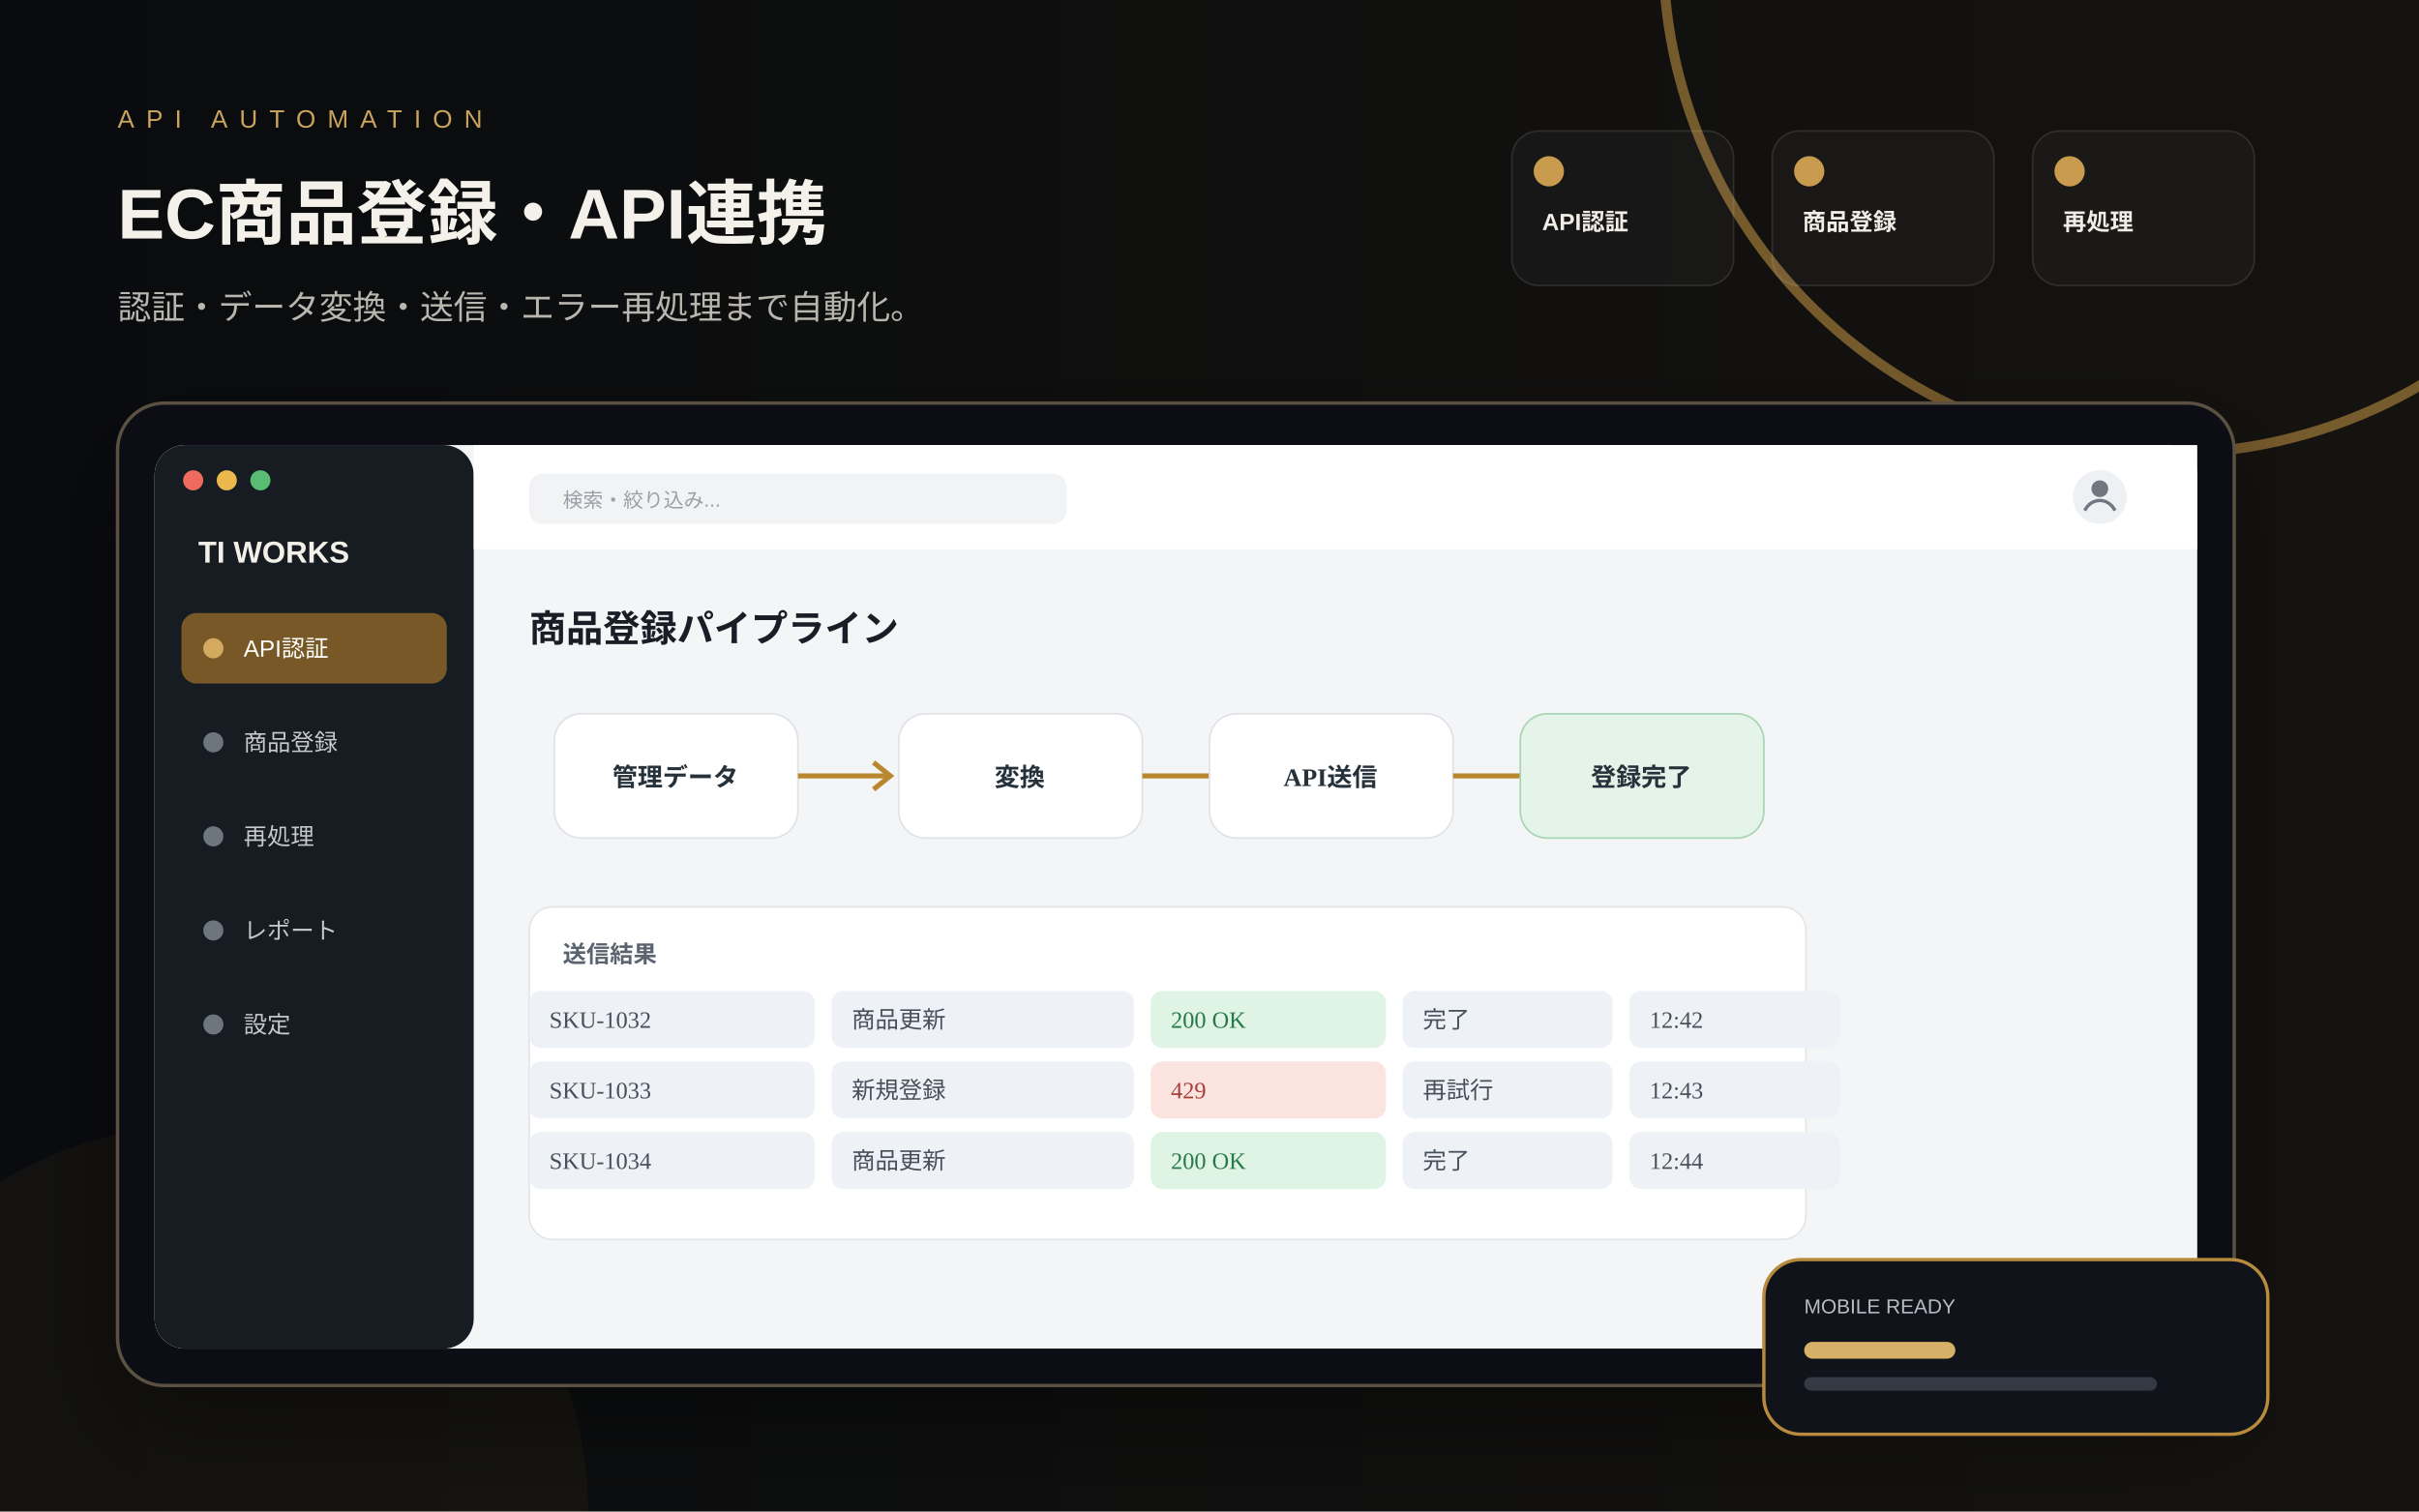
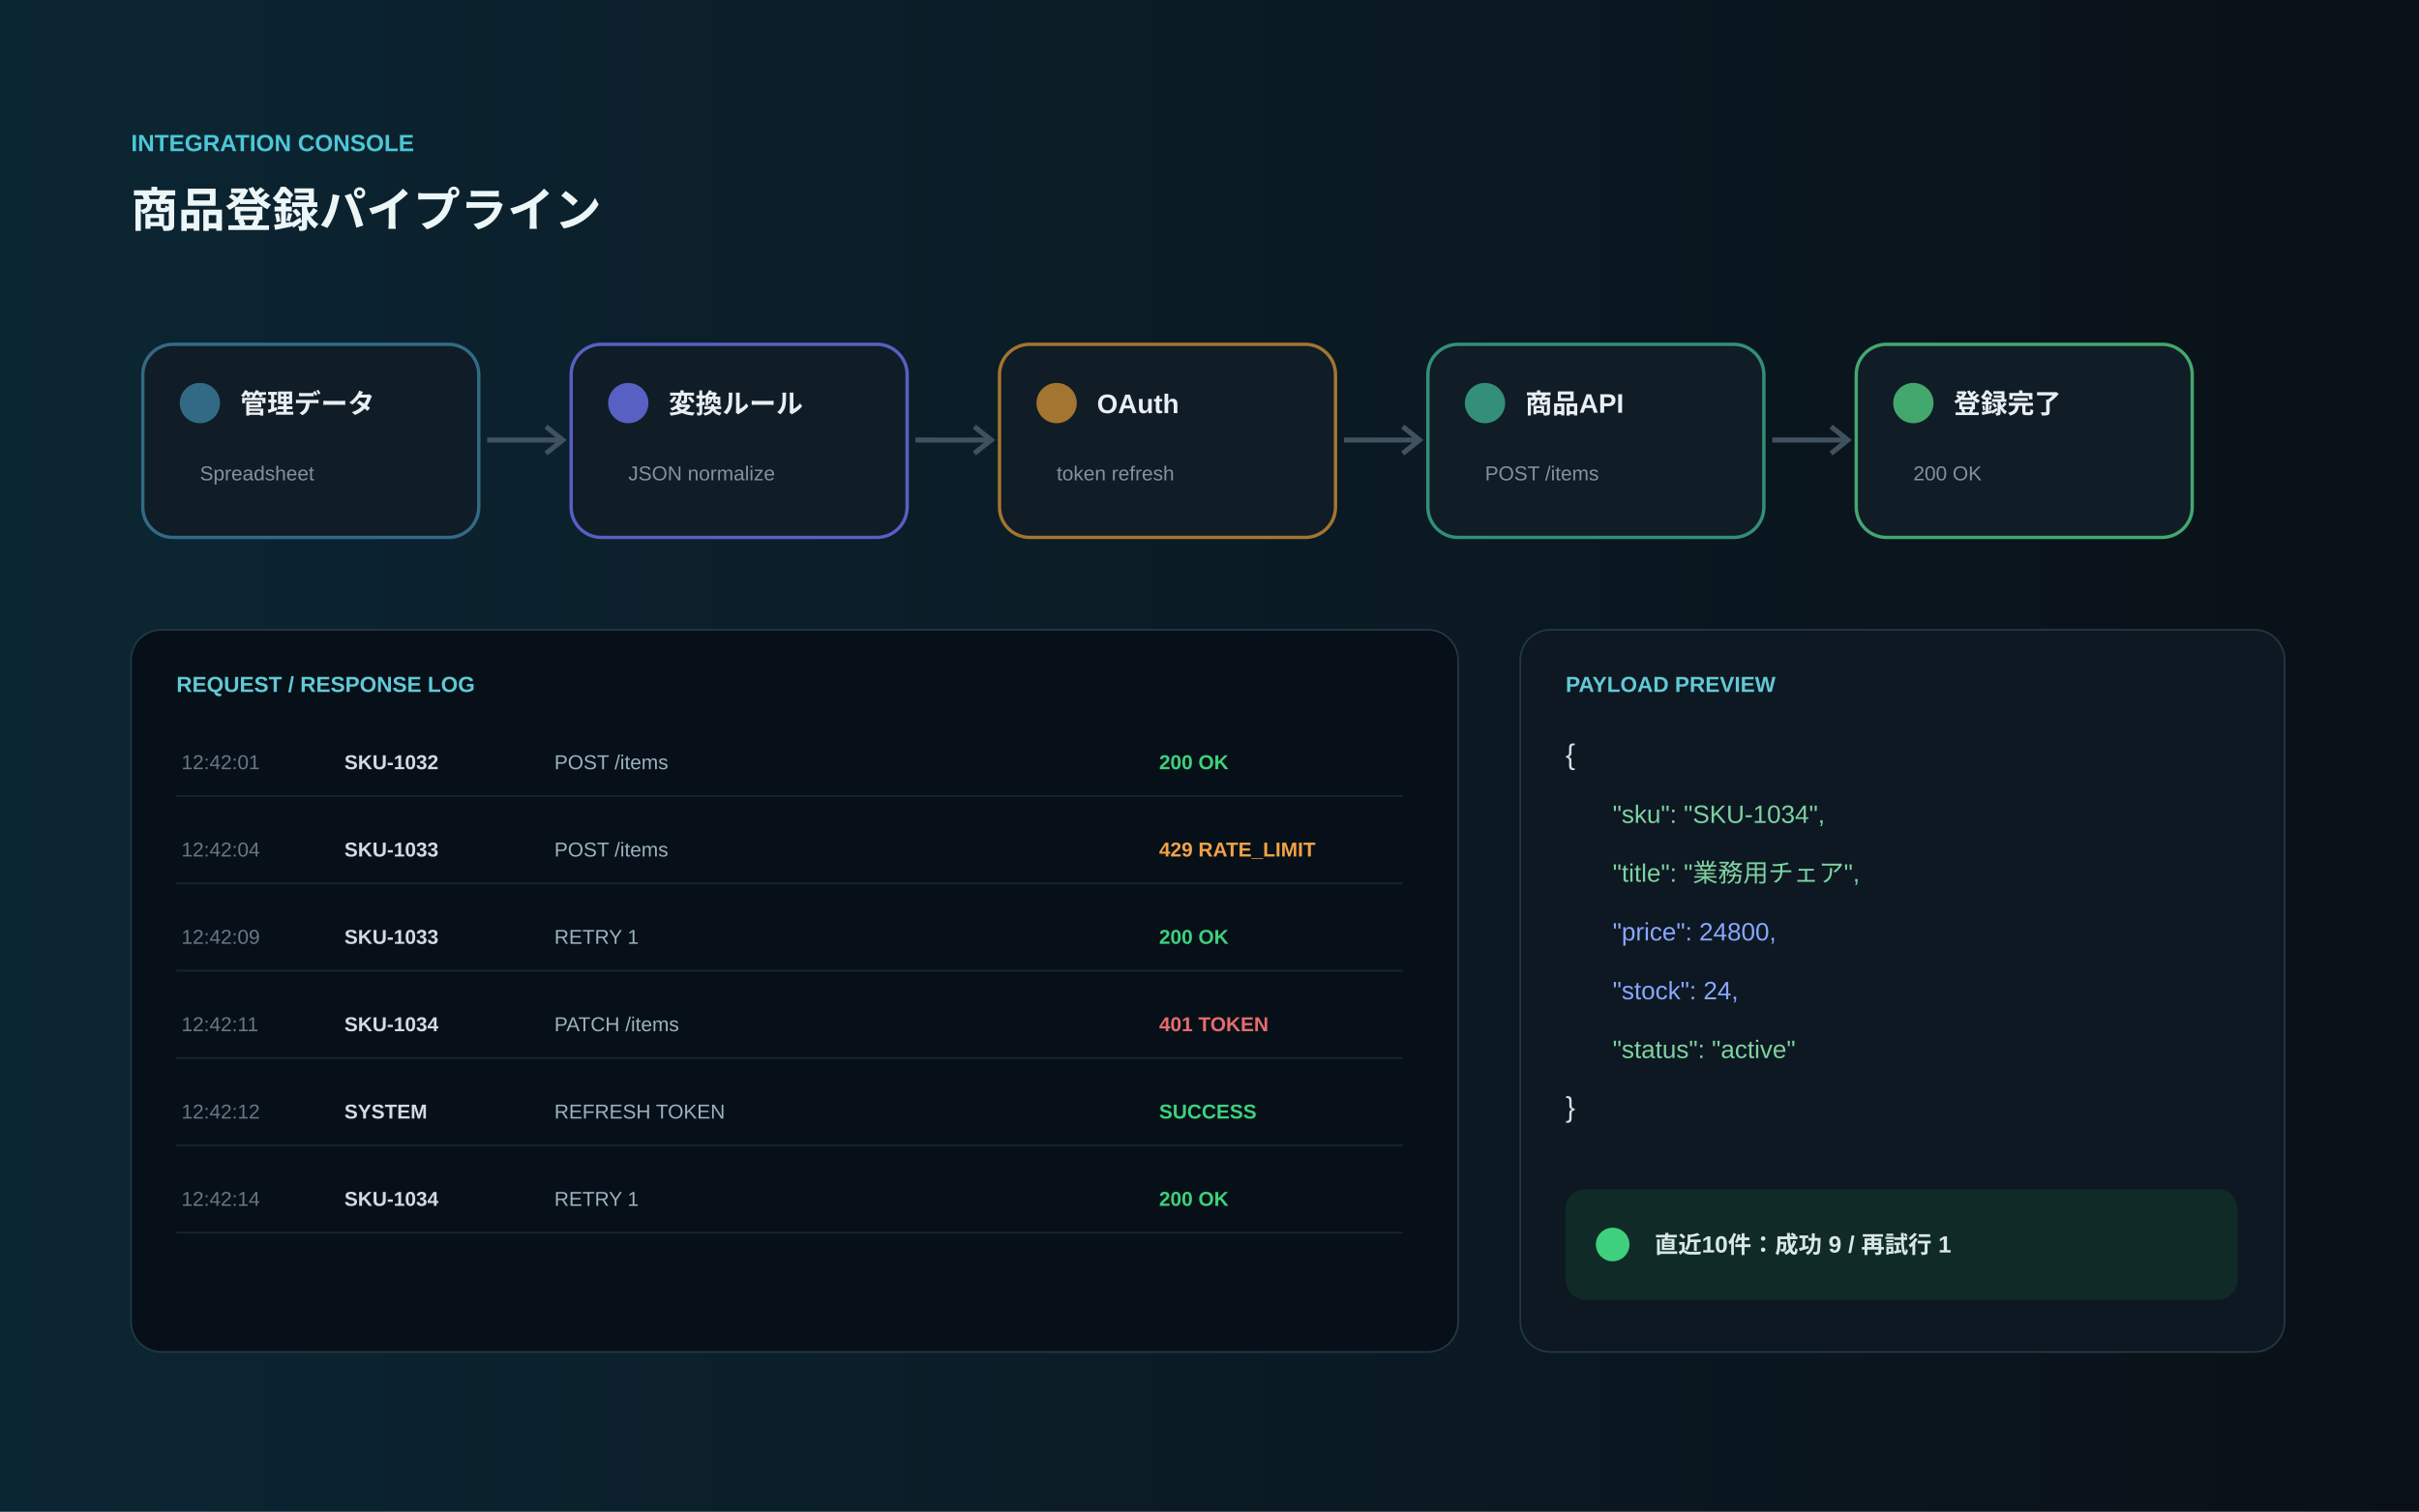
<svg xmlns="http://www.w3.org/2000/svg" width="1440" height="900" viewBox="0 0 1440 900" role="img" aria-labelledby="t d">
+   <rect width="1440" height="900" fill="#09131c" />
  <defs>
-     <linearGradient id="bg" x1="0" x2="1">
-       <stop stop-color="#090b0e" />
-       <stop offset="1" stop-color="#15130f" />
+     <linearGradient id="ag" x1="0" x2="1">
+       <stop stop-color="#0b2633" />
+       <stop offset="1" stop-color="#0a1017" />
    </linearGradient>
-     <linearGradient id="gold" x1="0" x2="1">
-       <stop stop-color="#d9b66d" />
-       <stop offset="1" stop-color="#9d6c20" />
-     </linearGradient>
-     <filter id="shadow" x="-20%" y="-20%" width="140%" height="140%">
-       <feDropShadow dx="0" dy="24" stdDeviation="28" flood-color="#000" flood-opacity=".35" />
-     </filter>
  </defs>
-   <rect width="1440" height="900" fill="url(#bg)" />
-   <circle cx="1290" cy="-30" r="300" fill="none" stroke="#c79543" stroke-width="6" opacity=".55" />
-   <circle cx="120" cy="900" r="230" fill="#b9872f" opacity=".06" />
-   <text x="70" y="76" font-family="Arial,'Noto Sans JP',sans-serif" font-size="15" letter-spacing="7" fill="#caa45d">API AUTOMATION</text>
-   <text x="70" y="142" font-family="Arial,'Noto Sans JP',sans-serif" font-size="42" font-weight="700" fill="#f3f1ea">EC商品登録・API連携</text>
-   <text x="70" y="190" font-family="Arial,'Noto Sans JP',sans-serif" font-size="20" fill="#b9b6af">認証・データ変換・送信・エラー再処理まで自動化。</text>
-   <g transform="translate(900 78)">
-     <rect width="132" height="92" rx="16" fill="#ffffff08" stroke="#ffffff1b" />
-     <circle cx="22" cy="24" r="9" fill="#c99b4e" />
-     <text x="18" y="59" font-family="Arial,'Noto Sans JP',sans-serif" font-size="14" font-weight="700" fill="#efede6">API認証</text>
+   <rect width="1440" height="900" fill="url(#ag)" />
+   <text x="78" y="90" font-family="Arial,'Noto Sans JP',sans-serif" font-size="14" font-weight="700" fill="#4cc7d7" text-anchor="start">INTEGRATION CONSOLE</text>
+   <text x="78" y="135" font-family="Arial,'Noto Sans JP',sans-serif" font-size="28" font-weight="700" fill="#edf6f7" text-anchor="start">商品登録パイプライン</text>
+   <g>
+     <rect x="85" y="205" width="200" height="115" rx="18" fill="#101c26" stroke="#326a86" stroke-width="2" />
+     <circle cx="119" cy="240" r="12" fill="#326a86" />
+     <text x="143" y="246" font-family="Arial,'Noto Sans JP',sans-serif" font-size="16" font-weight="700" fill="#e8eef2">管理データ</text>
+     <text x="119" y="286" font-family="Arial,'Noto Sans JP',sans-serif" font-size="12" fill="#84929d">Spreadsheet</text>
+     <path d="M290 262h45" stroke="#40515f" stroke-width="3" />
+     <path d="M325 254l10 8-10 8" fill="none" stroke="#40515f" stroke-width="3" />
  </g>
-   <g transform="translate(1055 78)">
-     <rect width="132" height="92" rx="16" fill="#ffffff08" stroke="#ffffff1b" />
-     <circle cx="22" cy="24" r="9" fill="#c99b4e" />
-     <text x="18" y="59" font-family="Arial,'Noto Sans JP',sans-serif" font-size="14" font-weight="700" fill="#efede6">商品登録</text>
+   <g>
+     <rect x="340" y="205" width="200" height="115" rx="18" fill="#101c26" stroke="#5860c3" stroke-width="2" />
+     <circle cx="374" cy="240" r="12" fill="#5860c3" />
+     <text x="398" y="246" font-family="Arial,'Noto Sans JP',sans-serif" font-size="16" font-weight="700" fill="#e8eef2">変換ルール</text>
+     <text x="374" y="286" font-family="Arial,'Noto Sans JP',sans-serif" font-size="12" fill="#84929d">JSON normalize</text>
+     <path d="M545 262h45" stroke="#40515f" stroke-width="3" />
+     <path d="M580 254l10 8-10 8" fill="none" stroke="#40515f" stroke-width="3" />
  </g>
-   <g transform="translate(1210 78)">
-     <rect width="132" height="92" rx="16" fill="#ffffff08" stroke="#ffffff1b" />
-     <circle cx="22" cy="24" r="9" fill="#c99b4e" />
-     <text x="18" y="59" font-family="Arial,'Noto Sans JP',sans-serif" font-size="14" font-weight="700" fill="#efede6">再処理</text>
+   <g>
+     <rect x="595" y="205" width="200" height="115" rx="18" fill="#101c26" stroke="#a27530" stroke-width="2" />
+     <circle cx="629" cy="240" r="12" fill="#a27530" />
+     <text x="653" y="246" font-family="Arial,'Noto Sans JP',sans-serif" font-size="16" font-weight="700" fill="#e8eef2">OAuth</text>
+     <text x="629" y="286" font-family="Arial,'Noto Sans JP',sans-serif" font-size="12" fill="#84929d">token refresh</text>
+     <path d="M800 262h45" stroke="#40515f" stroke-width="3" />
+     <path d="M835 254l10 8-10 8" fill="none" stroke="#40515f" stroke-width="3" />
  </g>
-   <g filter="url(#shadow)">
-     <rect x="70" y="240" width="1260" height="585" rx="28" fill="#0b0e12" stroke="#5a5142" stroke-width="2" />
-     <rect x="92" y="265" width="1216" height="538" rx="18" fill="#f4f5f6" />
-     <rect x="92" y="265" width="190" height="538" rx="18" fill="#151a20" />
-     <circle cx="115" cy="286" r="6" fill="#ef6b5e" />
-     <circle cx="135" cy="286" r="6" fill="#eab84c" />
-     <circle cx="155" cy="286" r="6" fill="#58bd73" />
-     <text x="118" y="335" font-family="Arial,'Noto Sans JP',sans-serif" font-size="18" font-weight="700" fill="#f2f0e8">TI WORKS</text>
-     <g>
-       <rect x="108" y="365" width="158" height="42" rx="9" fill="#775925" />
-       <circle cx="127" cy="386" r="6" fill="#d3aa61" />
-       <text x="145" y="391" font-family="Arial,'Noto Sans JP',sans-serif" font-size="14" fill="#fff">API認証</text>
-     </g>
-     <g>
-       <rect x="108" y="421" width="158" height="42" rx="9" fill="transparent" />
-       <circle cx="127" cy="442" r="6" fill="#6d747d" />
-       <text x="145" y="447" font-family="Arial,'Noto Sans JP',sans-serif" font-size="14" fill="#c6c9cd">商品登録</text>
-     </g>
-     <g>
-       <rect x="108" y="477" width="158" height="42" rx="9" fill="transparent" />
-       <circle cx="127" cy="498" r="6" fill="#6d747d" />
-       <text x="145" y="503" font-family="Arial,'Noto Sans JP',sans-serif" font-size="14" fill="#c6c9cd">再処理</text>
-     </g>
-     <g>
-       <rect x="108" y="533" width="158" height="42" rx="9" fill="transparent" />
-       <circle cx="127" cy="554" r="6" fill="#6d747d" />
-       <text x="145" y="559" font-family="Arial,'Noto Sans JP',sans-serif" font-size="14" fill="#c6c9cd">レポート</text>
-     </g>
-     <g>
-       <rect x="108" y="589" width="158" height="42" rx="9" fill="transparent" />
-       <circle cx="127" cy="610" r="6" fill="#6d747d" />
-       <text x="145" y="615" font-family="Arial,'Noto Sans JP',sans-serif" font-size="14" fill="#c6c9cd">設定</text>
-     </g>
-     <rect x="282" y="265" width="1026" height="62" fill="#fff" />
-     <rect x="315" y="282" width="320" height="30" rx="8" fill="#f1f3f5" />
-     <text x="335" y="302" font-family="Arial,'Noto Sans JP',sans-serif" font-size="12" fill="#9aa0a7">検索・絞り込み...</text>
-     <circle cx="1250" cy="296" r="16" fill="#eef1f4" />
-     <circle cx="1250" cy="291" r="5" fill="#6f7781" />
-     <path d="M1241 304c4-8 14-8 18 0" fill="none" stroke="#6f7781" stroke-width="2" />
-     <text x="315" y="382" font-size="22" font-weight="700" fill="#1a1f27">商品登録パイプライン</text>
-     <g>
-       <rect x="330" y="425" width="145" height="74" rx="16" fill="#fff" stroke="#dfe3e8" />
-       <text x="402" y="468" text-anchor="middle" font-size="15" font-weight="700" fill="#26303a">管理データ</text>
-       <path d="M475 462h55" stroke="#b9872f" stroke-width="3" />
-       <path d="M520 454l10 8-10 8" fill="none" stroke="#b9872f" stroke-width="3" />
-       <rect x="535" y="425" width="145" height="74" rx="16" fill="#fff" stroke="#dfe3e8" />
-       <text x="607" y="468" text-anchor="middle" font-size="15" font-weight="700" fill="#26303a">変換</text>
-       <path d="M680 462h55" stroke="#b9872f" stroke-width="3" />
-       <path d="M725 454l10 8-10 8" fill="none" stroke="#b9872f" stroke-width="3" />
-       <rect x="720" y="425" width="145" height="74" rx="16" fill="#fff" stroke="#dfe3e8" />
-       <text x="792" y="468" text-anchor="middle" font-size="15" font-weight="700" fill="#26303a">API送信</text>
-       <path d="M865 462h55" stroke="#b9872f" stroke-width="3" />
-       <path d="M910 454l10 8-10 8" fill="none" stroke="#b9872f" stroke-width="3" />
-       <rect x="905" y="425" width="145" height="74" rx="16" fill="#e4f4e8" stroke="#a8d5b3" />
-       <text x="977" y="468" text-anchor="middle" font-size="15" font-weight="700" fill="#26303a">登録完了</text>
-     </g>
-     <rect x="315" y="540" width="760" height="198" rx="14" fill="#fff" stroke="#e3e5e8" />
-     <text x="335" y="573" font-size="14" font-weight="700" fill="#5c6470">送信結果</text>
-     <rect x="315" y="590" width="170" height="34" rx="7" fill="#eef1f5" />
-     <text x="327" y="612" font-size="14" fill="#47505c">SKU-1032</text>
-     <rect x="495" y="590" width="180" height="34" rx="7" fill="#eef1f5" />
-     <text x="507" y="612" font-size="14" fill="#47505c">商品更新</text>
-     <rect x="685" y="590" width="140" height="34" rx="7" fill="#dff4e5" />
-     <text x="697" y="612" font-size="14" fill="#287a48">200 OK</text>
-     <rect x="835" y="590" width="125" height="34" rx="7" fill="#eef1f5" />
-     <text x="847" y="612" font-size="14" fill="#47505c">完了</text>
-     <rect x="970" y="590" width="125" height="34" rx="7" fill="#eef1f5" />
-     <text x="982" y="612" font-size="14" fill="#47505c">12:42</text>
-     <rect x="315" y="632" width="170" height="34" rx="7" fill="#eef1f5" />
-     <text x="327" y="654" font-size="14" fill="#47505c">SKU-1033</text>
-     <rect x="495" y="632" width="180" height="34" rx="7" fill="#eef1f5" />
-     <text x="507" y="654" font-size="14" fill="#47505c">新規登録</text>
-     <rect x="685" y="632" width="140" height="34" rx="7" fill="#fbe3e0" />
-     <text x="697" y="654" font-size="14" fill="#a54038">429</text>
-     <rect x="835" y="632" width="125" height="34" rx="7" fill="#eef1f5" />
-     <text x="847" y="654" font-size="14" fill="#47505c">再試行</text>
-     <rect x="970" y="632" width="125" height="34" rx="7" fill="#eef1f5" />
-     <text x="982" y="654" font-size="14" fill="#47505c">12:43</text>
-     <rect x="315" y="674" width="170" height="34" rx="7" fill="#eef1f5" />
-     <text x="327" y="696" font-size="14" fill="#47505c">SKU-1034</text>
-     <rect x="495" y="674" width="180" height="34" rx="7" fill="#eef1f5" />
-     <text x="507" y="696" font-size="14" fill="#47505c">商品更新</text>
-     <rect x="685" y="674" width="140" height="34" rx="7" fill="#dff4e5" />
-     <text x="697" y="696" font-size="14" fill="#287a48">200 OK</text>
-     <rect x="835" y="674" width="125" height="34" rx="7" fill="#eef1f5" />
-     <text x="847" y="696" font-size="14" fill="#47505c">完了</text>
-     <rect x="970" y="674" width="125" height="34" rx="7" fill="#eef1f5" />
-     <text x="982" y="696" font-size="14" fill="#47505c">12:44</text>
+   <g>
+     <rect x="850" y="205" width="200" height="115" rx="18" fill="#101c26" stroke="#338f78" stroke-width="2" />
+     <circle cx="884" cy="240" r="12" fill="#338f78" />
+     <text x="908" y="246" font-family="Arial,'Noto Sans JP',sans-serif" font-size="16" font-weight="700" fill="#e8eef2">商品API</text>
+     <text x="884" y="286" font-family="Arial,'Noto Sans JP',sans-serif" font-size="12" fill="#84929d">POST /items</text>
+     <path d="M1055 262h45" stroke="#40515f" stroke-width="3" />
+     <path d="M1090 254l10 8-10 8" fill="none" stroke="#40515f" stroke-width="3" />
  </g>
-   <rect x="1050" y="750" width="300" height="104" rx="22" fill="#10141a" stroke="#b78a3e" stroke-width="2" />
-   <text x="1074" y="782" font-family="Arial,'Noto Sans JP',sans-serif" font-size="12" fill="#b8bdc4">MOBILE READY</text>
-   <rect x="1074" y="799" width="90" height="10" rx="5" fill="#d5b066" />
-   <rect x="1074" y="820" width="210" height="8" rx="4" fill="#333a43" />
+   <g>
+     <rect x="1105" y="205" width="200" height="115" rx="18" fill="#101c26" stroke="#43a86e" stroke-width="2" />
+     <circle cx="1139" cy="240" r="12" fill="#43a86e" />
+     <text x="1163" y="246" font-family="Arial,'Noto Sans JP',sans-serif" font-size="16" font-weight="700" fill="#e8eef2">登録完了</text>
+     <text x="1139" y="286" font-family="Arial,'Noto Sans JP',sans-serif" font-size="12" fill="#84929d">200 OK</text>
+   </g>
+   <rect x="78" y="375" width="790" height="430" rx="18" fill="#071018" stroke="#243745" />
+   <text x="105" y="412" font-family="Arial,'Noto Sans JP',sans-serif" font-size="13" font-weight="700" fill="#62c9d5" text-anchor="start">REQUEST / RESPONSE LOG</text>
+   <text x="108" y="458" font-family="Arial,'Noto Sans JP',sans-serif" font-size="12" font-weight="500" fill="#667786" text-anchor="start">12:42:01</text>
+   <text x="205" y="458" font-family="Arial,'Noto Sans JP',sans-serif" font-size="12" font-weight="600" fill="#d2dbe1" text-anchor="start">SKU-1032</text>
+   <text x="330" y="458" font-family="Arial,'Noto Sans JP',sans-serif" font-size="12" font-weight="500" fill="#9bb2bf" text-anchor="start">POST /items</text>
+   <text x="690" y="458" font-family="Arial,'Noto Sans JP',sans-serif" font-size="12" font-weight="700" fill="#3ed07c" text-anchor="start">200 OK</text>
+   <line x1="105" y1="474" x2="835" y2="474" stroke="#172632" />
+   <text x="108" y="510" font-family="Arial,'Noto Sans JP',sans-serif" font-size="12" font-weight="500" fill="#667786" text-anchor="start">12:42:04</text>
+   <text x="205" y="510" font-family="Arial,'Noto Sans JP',sans-serif" font-size="12" font-weight="600" fill="#d2dbe1" text-anchor="start">SKU-1033</text>
+   <text x="330" y="510" font-family="Arial,'Noto Sans JP',sans-serif" font-size="12" font-weight="500" fill="#9bb2bf" text-anchor="start">POST /items</text>
+   <text x="690" y="510" font-family="Arial,'Noto Sans JP',sans-serif" font-size="12" font-weight="700" fill="#f1a248" text-anchor="start">429 RATE_LIMIT</text>
+   <line x1="105" y1="526" x2="835" y2="526" stroke="#172632" />
+   <text x="108" y="562" font-family="Arial,'Noto Sans JP',sans-serif" font-size="12" font-weight="500" fill="#667786" text-anchor="start">12:42:09</text>
+   <text x="205" y="562" font-family="Arial,'Noto Sans JP',sans-serif" font-size="12" font-weight="600" fill="#d2dbe1" text-anchor="start">SKU-1033</text>
+   <text x="330" y="562" font-family="Arial,'Noto Sans JP',sans-serif" font-size="12" font-weight="500" fill="#9bb2bf" text-anchor="start">RETRY 1</text>
+   <text x="690" y="562" font-family="Arial,'Noto Sans JP',sans-serif" font-size="12" font-weight="700" fill="#3ed07c" text-anchor="start">200 OK</text>
+   <line x1="105" y1="578" x2="835" y2="578" stroke="#172632" />
+   <text x="108" y="614" font-family="Arial,'Noto Sans JP',sans-serif" font-size="12" font-weight="500" fill="#667786" text-anchor="start">12:42:11</text>
+   <text x="205" y="614" font-family="Arial,'Noto Sans JP',sans-serif" font-size="12" font-weight="600" fill="#d2dbe1" text-anchor="start">SKU-1034</text>
+   <text x="330" y="614" font-family="Arial,'Noto Sans JP',sans-serif" font-size="12" font-weight="500" fill="#9bb2bf" text-anchor="start">PATCH /items</text>
+   <text x="690" y="614" font-family="Arial,'Noto Sans JP',sans-serif" font-size="12" font-weight="700" fill="#e76c6c" text-anchor="start">401 TOKEN</text>
+   <line x1="105" y1="630" x2="835" y2="630" stroke="#172632" />
+   <text x="108" y="666" font-family="Arial,'Noto Sans JP',sans-serif" font-size="12" font-weight="500" fill="#667786" text-anchor="start">12:42:12</text>
+   <text x="205" y="666" font-family="Arial,'Noto Sans JP',sans-serif" font-size="12" font-weight="600" fill="#d2dbe1" text-anchor="start">SYSTEM</text>
+   <text x="330" y="666" font-family="Arial,'Noto Sans JP',sans-serif" font-size="12" font-weight="500" fill="#9bb2bf" text-anchor="start">REFRESH TOKEN</text>
+   <text x="690" y="666" font-family="Arial,'Noto Sans JP',sans-serif" font-size="12" font-weight="700" fill="#3ed07c" text-anchor="start">SUCCESS</text>
+   <line x1="105" y1="682" x2="835" y2="682" stroke="#172632" />
+   <text x="108" y="718" font-family="Arial,'Noto Sans JP',sans-serif" font-size="12" font-weight="500" fill="#667786" text-anchor="start">12:42:14</text>
+   <text x="205" y="718" font-family="Arial,'Noto Sans JP',sans-serif" font-size="12" font-weight="600" fill="#d2dbe1" text-anchor="start">SKU-1034</text>
+   <text x="330" y="718" font-family="Arial,'Noto Sans JP',sans-serif" font-size="12" font-weight="500" fill="#9bb2bf" text-anchor="start">RETRY 1</text>
+   <text x="690" y="718" font-family="Arial,'Noto Sans JP',sans-serif" font-size="12" font-weight="700" fill="#3ed07c" text-anchor="start">200 OK</text>
+   <line x1="105" y1="734" x2="835" y2="734" stroke="#172632" />
+   <rect x="905" y="375" width="455" height="430" rx="18" fill="#0d1822" stroke="#243745" />
+   <text x="932" y="412" font-family="Arial,'Noto Sans JP',sans-serif" font-size="13" font-weight="700" fill="#62c9d5" text-anchor="start">PAYLOAD PREVIEW</text>
+   <text x="932" y="455" font-family="Arial,'Noto Sans JP',sans-serif" font-size="17" font-weight="500" fill="#d3dce2" text-anchor="start">{</text>
+   <text x="960" y="490" font-family="Arial,'Noto Sans JP',sans-serif" font-size="15" font-weight="500" fill="#7fd1a0" text-anchor="start">"sku": "SKU-1034",</text>
+   <text x="960" y="525" font-family="Arial,'Noto Sans JP',sans-serif" font-size="15" font-weight="500" fill="#7fd1a0" text-anchor="start">"title": "業務用チェア",</text>
+   <text x="960" y="560" font-family="Arial,'Noto Sans JP',sans-serif" font-size="15" font-weight="500" fill="#89a7ff" text-anchor="start">"price": 24800,</text>
+   <text x="960" y="595" font-family="Arial,'Noto Sans JP',sans-serif" font-size="15" font-weight="500" fill="#89a7ff" text-anchor="start">"stock": 24,</text>
+   <text x="960" y="630" font-family="Arial,'Noto Sans JP',sans-serif" font-size="15" font-weight="500" fill="#7fd1a0" text-anchor="start">"status": "active"</text>
+   <text x="932" y="665" font-family="Arial,'Noto Sans JP',sans-serif" font-size="17" font-weight="500" fill="#d3dce2" text-anchor="start">}</text>
+   <rect x="932" y="708" width="400" height="66" rx="12" fill="#102b27" />
+   <circle cx="960" cy="741" r="10" fill="#3ed07c" />
+   <text x="985" y="746" font-family="Arial,'Noto Sans JP',sans-serif" font-size="14" font-weight="700" fill="#d9e8e4" text-anchor="start">直近10件：成功 9 / 再試行 1</text>
</svg>
